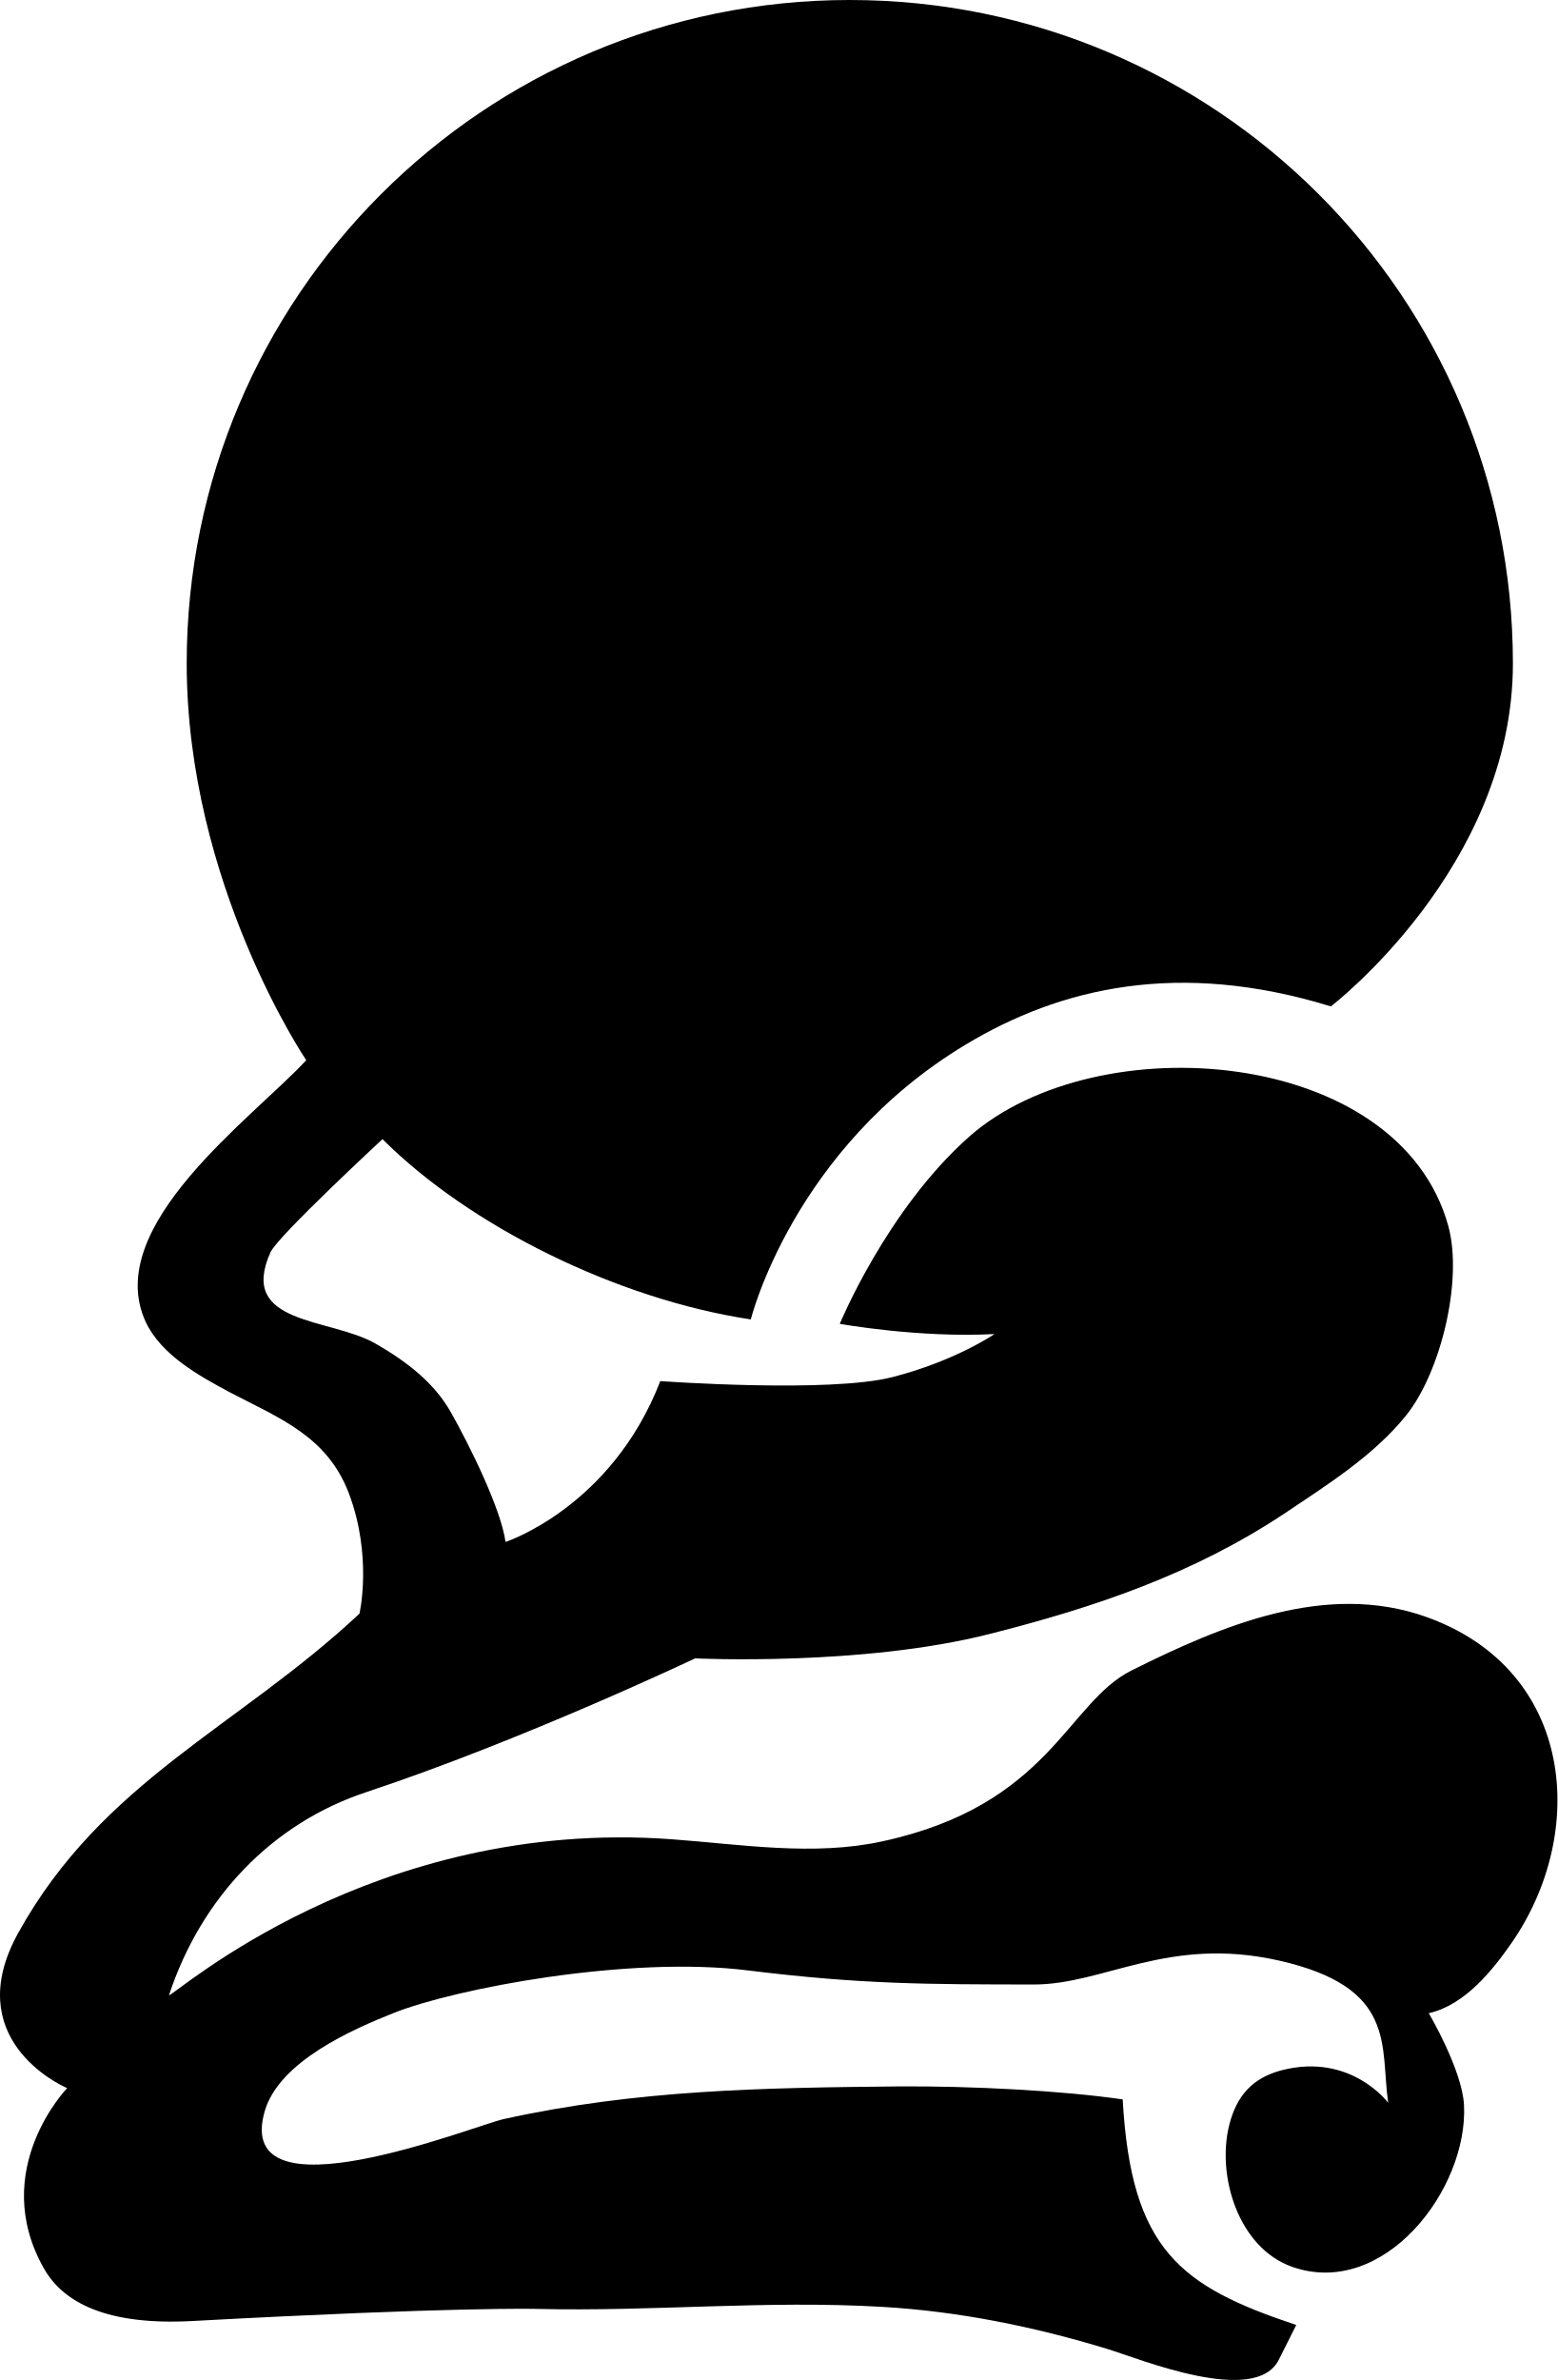
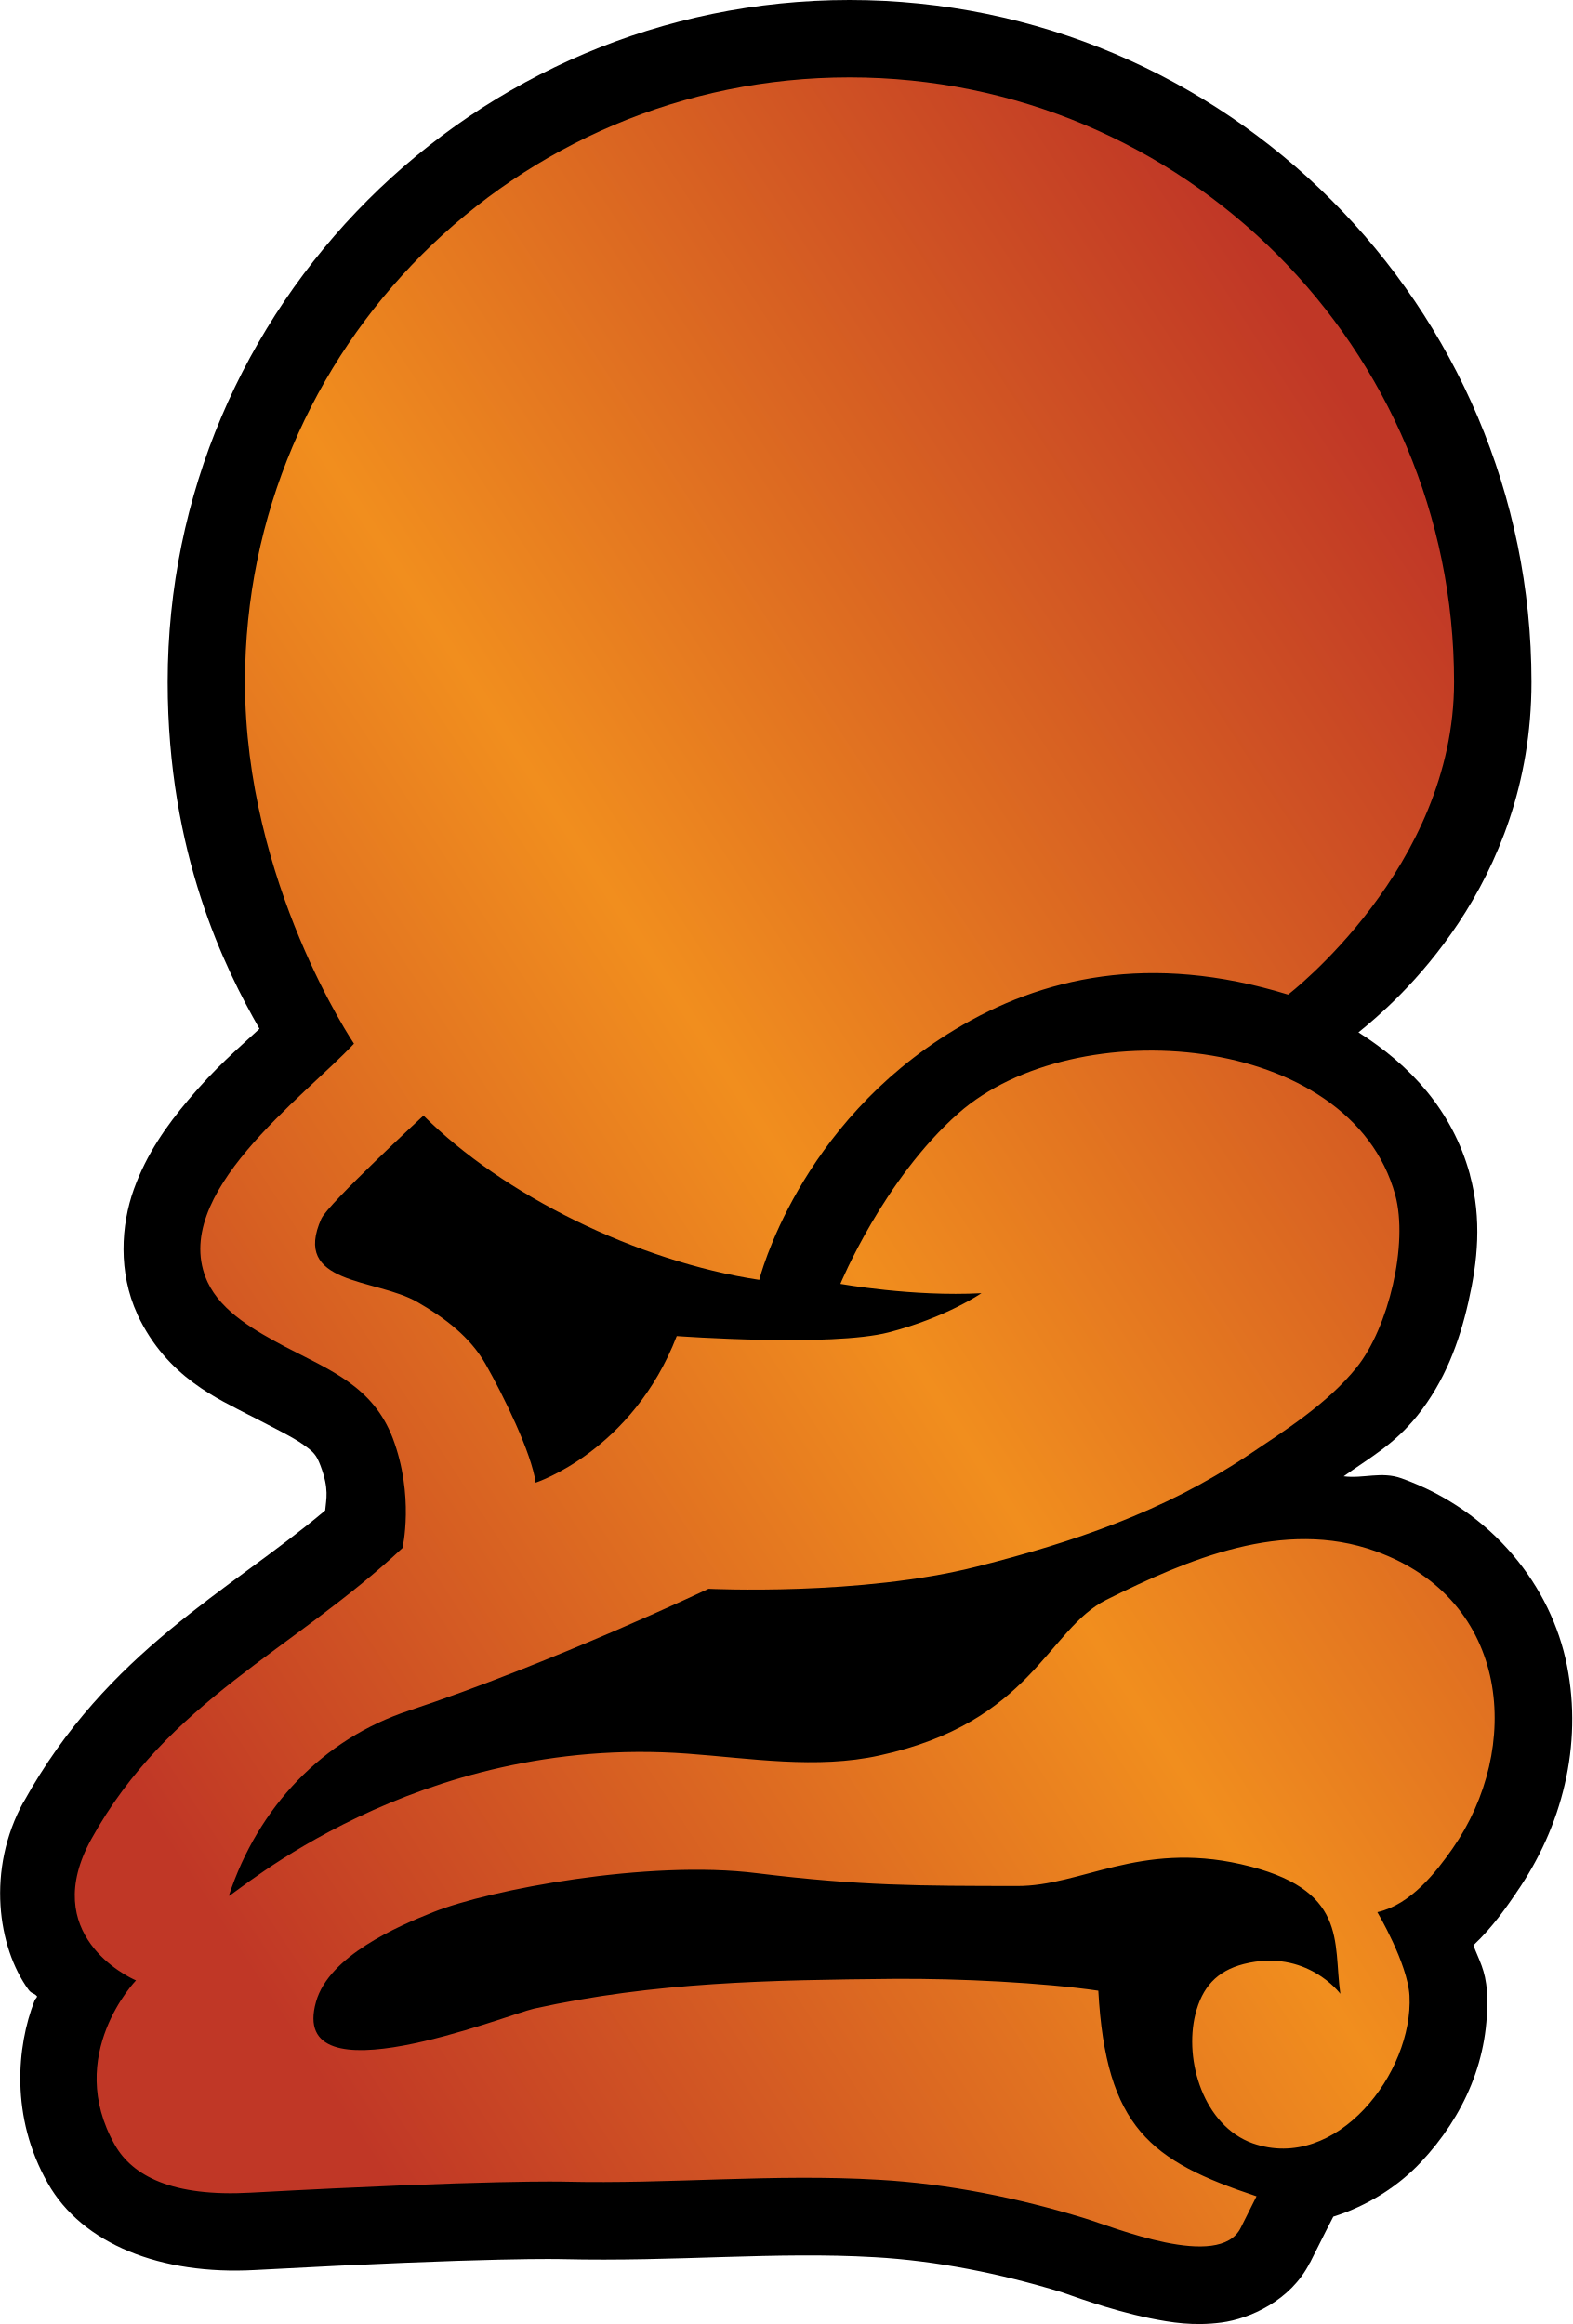
- <svg xmlns="http://www.w3.org/2000/svg" version="1.1" width="18.344" height="28.024" viewBox="0 0 18.344 28.024" id="svg6">
-   <defs id="defs10" />
-   <path fill="#000000" d="m 3.188,14.74 c -0.394,0.869 0.697,0.77 1.239,1.083 0.355,0.204 0.68,0.451 0.878,0.797 0.231,0.406 0.598,1.155 0.649,1.536 0,0 1.248,-0.406 1.823,-1.894 0,0 1.993,0.145 2.739,-0.048 0.743,-0.192 1.197,-0.506 1.197,-0.506 -0.888,0.048 -1.822,-0.12 -1.822,-0.12 0,0 0.553,-1.344 1.524,-2.204 1.506,-1.329 5.066,-1.055 5.644,1.055 0.172,0.634 -0.087,1.713 -0.496,2.225 -0.38,0.473 -0.924,0.815 -1.422,1.149 -1.079,0.718 -2.232,1.109 -3.479,1.425 -1.506,0.385 -3.475,0.289 -3.475,0.289 0,0 -2.018,0.959 -3.867,1.573 -1.115,0.367 -1.951,1.245 -2.33,2.394 0.069,0 2.402,-2.096 5.923,-1.837 0.818,0.06 1.672,0.202 2.481,0.024 1.97,-0.427 2.171,-1.63 2.932,-2.011 1.055,-0.526 2.291,-1.055 3.478,-0.629 1.753,0.629 1.897,2.55 0.995,3.843 -0.207,0.297 -0.538,0.724 -0.971,0.821 0,0 0.391,0.661 0.415,1.079 0.052,0.99 -0.941,2.288 -2.026,1.907 -0.632,-0.226 -0.888,-1.068 -0.74,-1.666 0.087,-0.349 0.276,-0.56 0.625,-0.65 0.812,-0.205 1.248,0.385 1.248,0.385 -0.096,-0.67 0.112,-1.359 -1.287,-1.675 -1.308,-0.295 -2.062,0.286 -2.892,0.282 -1.249,-0.002 -2.015,0 -3.356,-0.165 -1.407,-0.178 -3.461,0.213 -4.182,0.502 -0.466,0.186 -1.347,0.565 -1.516,1.158 -0.373,1.308 2.453,0.172 2.814,0.09 1.569,-0.346 3.046,-0.369 4.655,-0.385 0.848,-0.006 1.921,0.049 2.637,0.153 0.099,1.771 0.677,2.201 2.044,2.656 -0.069,0.135 -0.135,0.273 -0.205,0.409 -0.276,0.553 -1.644,-0.012 -2.018,-0.126 -0.857,-0.262 -1.759,-0.445 -2.652,-0.496 -1.371,-0.081 -2.694,0.057 -4.068,0.024 0,0 -0.932,-0.027 -4.05,0.142 -1.019,0.057 -1.53,-0.219 -1.756,-0.617 -0.659,-1.161 0.273,-2.125 0.273,-2.125 -0.108,-0.045 -1.257,-0.596 -0.577,-1.826 C 1.206,20.969 2.809,20.335 4.234,19 c 0,0 0.156,-0.674 -0.126,-1.419 -0.256,-0.67 -0.815,-0.881 -1.392,-1.182 -0.366,-0.196 -0.817,-0.442 -1.001,-0.836 -0.516,-1.125 1.252,-2.391 1.892,-3.079 0,0 -1.408,-2.081 -1.408,-4.672 0,-4.315 3.497,-7.812 7.809,-7.812 4.318,0 7.811,3.497 7.811,7.812 0,2.399 -2.144,4.038 -2.144,4.038 -1.789,-0.55 -3.184,-0.223 -4.303,0.451 -2.032,1.223 -2.529,3.235 -2.529,3.235 -1.576,-0.238 -3.313,-1.098 -4.338,-2.123 0,0 -1.233,1.142 -1.317,1.329 z" id="path4" />
+ <svg xmlns="http://www.w3.org/2000/svg" version="1.1" width="20.311" height="30.026" viewBox="0 0 20.311 30.026" id="svg4">
+   <defs>
+     <linearGradient id="rarity" x1="0" y1="1" x2="1" y2="0">
+       <stop offset="0" style="stop-color:rgb(192,55,38);stop-opacity:1" id="stop2" />
+       <stop offset="0.125" style="stop-color:rgb(192,55,38);stop-opacity:1" id="stop4" />
+       <stop offset="0.5" style="stop-color:rgb(241,142,30);stop-opacity:1" id="stop6" />
+       <stop offset="0.875" style="stop-color:rgb(192,55,38);stop-opacity:1" id="stop8" />
+       <stop offset="1" style="stop-color:rgb(192,55,38);stop-opacity:1" id="stop10" />
+     </linearGradient>
+     <linearGradient id="mythic" x1="0" y1="1" x2="1" y2="0">
+       <stop offset="0" style="stop-color:rgb(192,55,38);stop-opacity:1" />
+       <stop offset="0.125" style="stop-color:rgb(192,55,38);stop-opacity:1" />
+       <stop offset="0.5" style="stop-color:rgb(241,142,30);stop-opacity:1" />
+       <stop offset="0.875" style="stop-color:rgb(192,55,38);stop-opacity:1" />
+       <stop offset="1" style="stop-color:rgb(192,55,38);stop-opacity:1" />
+     </linearGradient>
+     <linearGradient id="rare" x1="0" y1="1" x2="1" y2="0">
+       <stop offset="0" style="stop-color:rgb(146,116,67);stop-opacity:1" />
+       <stop offset="0.125" style="stop-color:rgb(146,116,67);stop-opacity:1" />
+       <stop offset="0.5" style="stop-color:rgb(211,178,108);stop-opacity:1" />
+       <stop offset="0.875" style="stop-color:rgb(146,116,67);stop-opacity:1" />
+       <stop offset="1" style="stop-color:rgb(146,116,67);stop-opacity:1" />
+     </linearGradient>
+     <linearGradient id="special" x1="0" y1="1" x2="1" y2="0">
+       <stop offset="0" style="stop-color:rgb(76, 56, 106);stop-opacity:1" />
+       <stop offset="0.125" style="stop-color:rgb(76, 56, 106);stop-opacity:1" />
+       <stop offset="0.5" style="stop-color:rgb(201, 173, 221);stop-opacity:1" />
+       <stop offset="0.875" style="stop-color:rgb(76, 56, 106);stop-opacity:1" />
+       <stop offset="1" style="stop-color:rgb(76, 56, 106);stop-opacity:1" />
+     </linearGradient>
+     <linearGradient id="uncommon" x1="0" y1="1" x2="1" y2="0">
+       <stop offset="0" style="stop-color:rgb(98,110,119);stop-opacity:1" />
+       <stop offset="0.125" style="stop-color:rgb(98,110,119);stop-opacity:1" />
+       <stop offset="0.5" style="stop-color:rgb(196,222,238);stop-opacity:1" />
+       <stop offset="0.875" style="stop-color:rgb(98,110,119);stop-opacity:1" />
+       <stop offset="1" style="stop-color:rgb(98,110,119);stop-opacity:1" />
+     </linearGradient>
+     <linearGradient id="common" x1="0" y1="1" x2="1" y2="0">
+       <stop offset="0" style="stop-color:rgb(0,0,0);stop-opacity:1" />
+     </linearGradient>
+     <linearGradient id="rarity-outline" x1="0" y1="1" x2="0" y2="1">
+       <stop offset="0" style="stop-color:rgb(0,0,0);stop-opacity:1" />
+     </linearGradient>
+   </defs>
+   <path fill="url(#rarity-outline)" d="M 10.974,0 C 6.122,0 2.166,3.957 2.166,8.812 c 0,2.218 0.742,3.703 1.186,4.48 -0.296,0.273 -0.566,0.499 -0.922,0.922 -0.273,0.324 -0.535,0.69 -0.701,1.152 -0.166,0.462 -0.204,1.071 0.045,1.613 v 0.002 l 0.002,0.004 c 0.382,0.817 1.064,1.096 1.436,1.295 l 0.004,0.002 0.006,0.002 c 0.321,0.167 0.564,0.285 0.697,0.381 0.133,0.095 0.168,0.131 0.221,0.27 0.116,0.307 0.073,0.434 0.061,0.58 -1.238,1.044 -2.814,1.814 -3.893,3.762 h -0.002 c -0.486,0.879 -0.333,1.886 0.061,2.428 0.044,0.061 0.07,0.038 0.113,0.09 -0.014,0.033 -0.022,0.022 -0.035,0.057 -0.226,0.58 -0.316,1.494 0.172,2.354 C 1.062,28.993 2.079,29.396 3.297,29.328 6.394,29.16 7.261,29.188 7.261,29.188 h 0.002 0.004 c 1.456,0.035 2.765,-0.1 4.031,-0.025 h 0.002 c 0.795,0.045 1.624,0.21 2.418,0.453 0.072,0.022 0.596,0.225 1.139,0.336 0.272,0.055 0.563,0.103 0.924,0.055 0.361,-0.048 0.893,-0.28 1.141,-0.773 h 0.002 c 0.076,-0.149 0.142,-0.284 0.201,-0.4 l 0.1,-0.195 c 0.445,-0.14 0.841,-0.395 1.127,-0.699 0.561,-0.595 0.902,-1.354 0.857,-2.205 v -0.004 -0.002 c -0.016,-0.275 -0.106,-0.411 -0.174,-0.596 0.257,-0.242 0.43,-0.5 0.551,-0.674 v -0.002 c 0.598,-0.857 0.861,-1.911 0.658,-2.936 -0.202,-1.025 -0.962,-1.999 -2.135,-2.42 -0.263,-0.095 -0.494,0.006 -0.75,-0.027 0.327,-0.236 0.646,-0.404 0.949,-0.781 l 0.002,-0.002 c 0.354,-0.443 0.54,-0.942 0.66,-1.469 0.12,-0.527 0.176,-1.065 0.02,-1.643 v -0.002 -0.002 C 18.761,14.339 18.213,13.759 17.55,13.338 18.018,12.962 19.785,11.452 19.785,8.812 19.785,3.958 15.832,0 10.974,0 Z" />
+   <path fill="url(#rarity)" d="m 4.154,15.74 c -0.394,0.869 0.697,0.77 1.239,1.083 0.355,0.204 0.68,0.451 0.878,0.797 0.231,0.406 0.598,1.155 0.649,1.536 0,0 1.248,-0.406 1.823,-1.894 0,0 1.993,0.145 2.739,-0.048 0.743,-0.192 1.197,-0.506 1.197,-0.506 -0.888,0.048 -1.822,-0.12 -1.822,-0.12 0,0 0.553,-1.344 1.524,-2.204 1.506,-1.329 5.066,-1.055 5.644,1.055 0.172,0.634 -0.087,1.713 -0.496,2.225 -0.38,0.473 -0.924,0.815 -1.422,1.149 -1.079,0.718 -2.232,1.109 -3.479,1.425 -1.506,0.385 -3.475,0.289 -3.475,0.289 0,0 -2.018,0.959 -3.867,1.573 -1.115,0.367 -1.951,1.245 -2.33,2.394 0.069,0 2.402,-2.096 5.923,-1.837 0.818,0.06 1.672,0.202 2.481,0.024 1.97,-0.427 2.171,-1.63 2.932,-2.011 1.055,-0.526 2.291,-1.055 3.478,-0.629 1.753,0.629 1.897,2.55 0.995,3.843 -0.207,0.297 -0.538,0.724 -0.971,0.821 0,0 0.391,0.661 0.415,1.079 0.052,0.99 -0.941,2.288 -2.026,1.907 -0.632,-0.226 -0.888,-1.068 -0.74,-1.666 0.087,-0.349 0.276,-0.56 0.625,-0.65 0.812,-0.205 1.248,0.385 1.248,0.385 -0.096,-0.67 0.112,-1.359 -1.287,-1.675 -1.308,-0.295 -2.062,0.286 -2.892,0.282 -1.249,-0.002 -2.015,0 -3.356,-0.165 -1.407,-0.178 -3.461,0.213 -4.182,0.502 -0.466,0.186 -1.347,0.565 -1.516,1.158 -0.373,1.308 2.453,0.172 2.814,0.09 1.569,-0.346 3.046,-0.369 4.655,-0.385 0.848,-0.006 1.921,0.049 2.637,0.153 0.099,1.771 0.677,2.201 2.044,2.656 -0.069,0.135 -0.135,0.273 -0.205,0.409 -0.276,0.553 -1.644,-0.012 -2.018,-0.126 -0.857,-0.262 -1.759,-0.445 -2.652,-0.496 -1.371,-0.081 -2.694,0.057 -4.068,0.024 0,0 -0.932,-0.027 -4.05,0.142 -1.019,0.057 -1.53,-0.219 -1.756,-0.617 -0.659,-1.161 0.273,-2.125 0.273,-2.125 -0.108,-0.045 -1.257,-0.596 -0.577,-1.826 0.992,-1.792 2.595,-2.426 4.02,-3.761 0,0 0.156,-0.674 -0.126,-1.419 -0.256,-0.67 -0.815,-0.881 -1.392,-1.182 -0.366,-0.196 -0.817,-0.442 -1.001,-0.836 -0.516,-1.125 1.252,-2.391 1.892,-3.079 0,0 -1.408,-2.081 -1.408,-4.672 0,-4.315 3.497,-7.812 7.809,-7.812 4.318,0 7.811,3.497 7.811,7.812 0,2.399 -2.144,4.038 -2.144,4.038 -1.789,-0.55 -3.184,-0.223 -4.303,0.451 -2.032,1.223 -2.529,3.235 -2.529,3.235 -1.576,-0.238 -3.313,-1.098 -4.338,-2.123 0,0 -1.233,1.142 -1.317,1.329 z" />
</svg>
